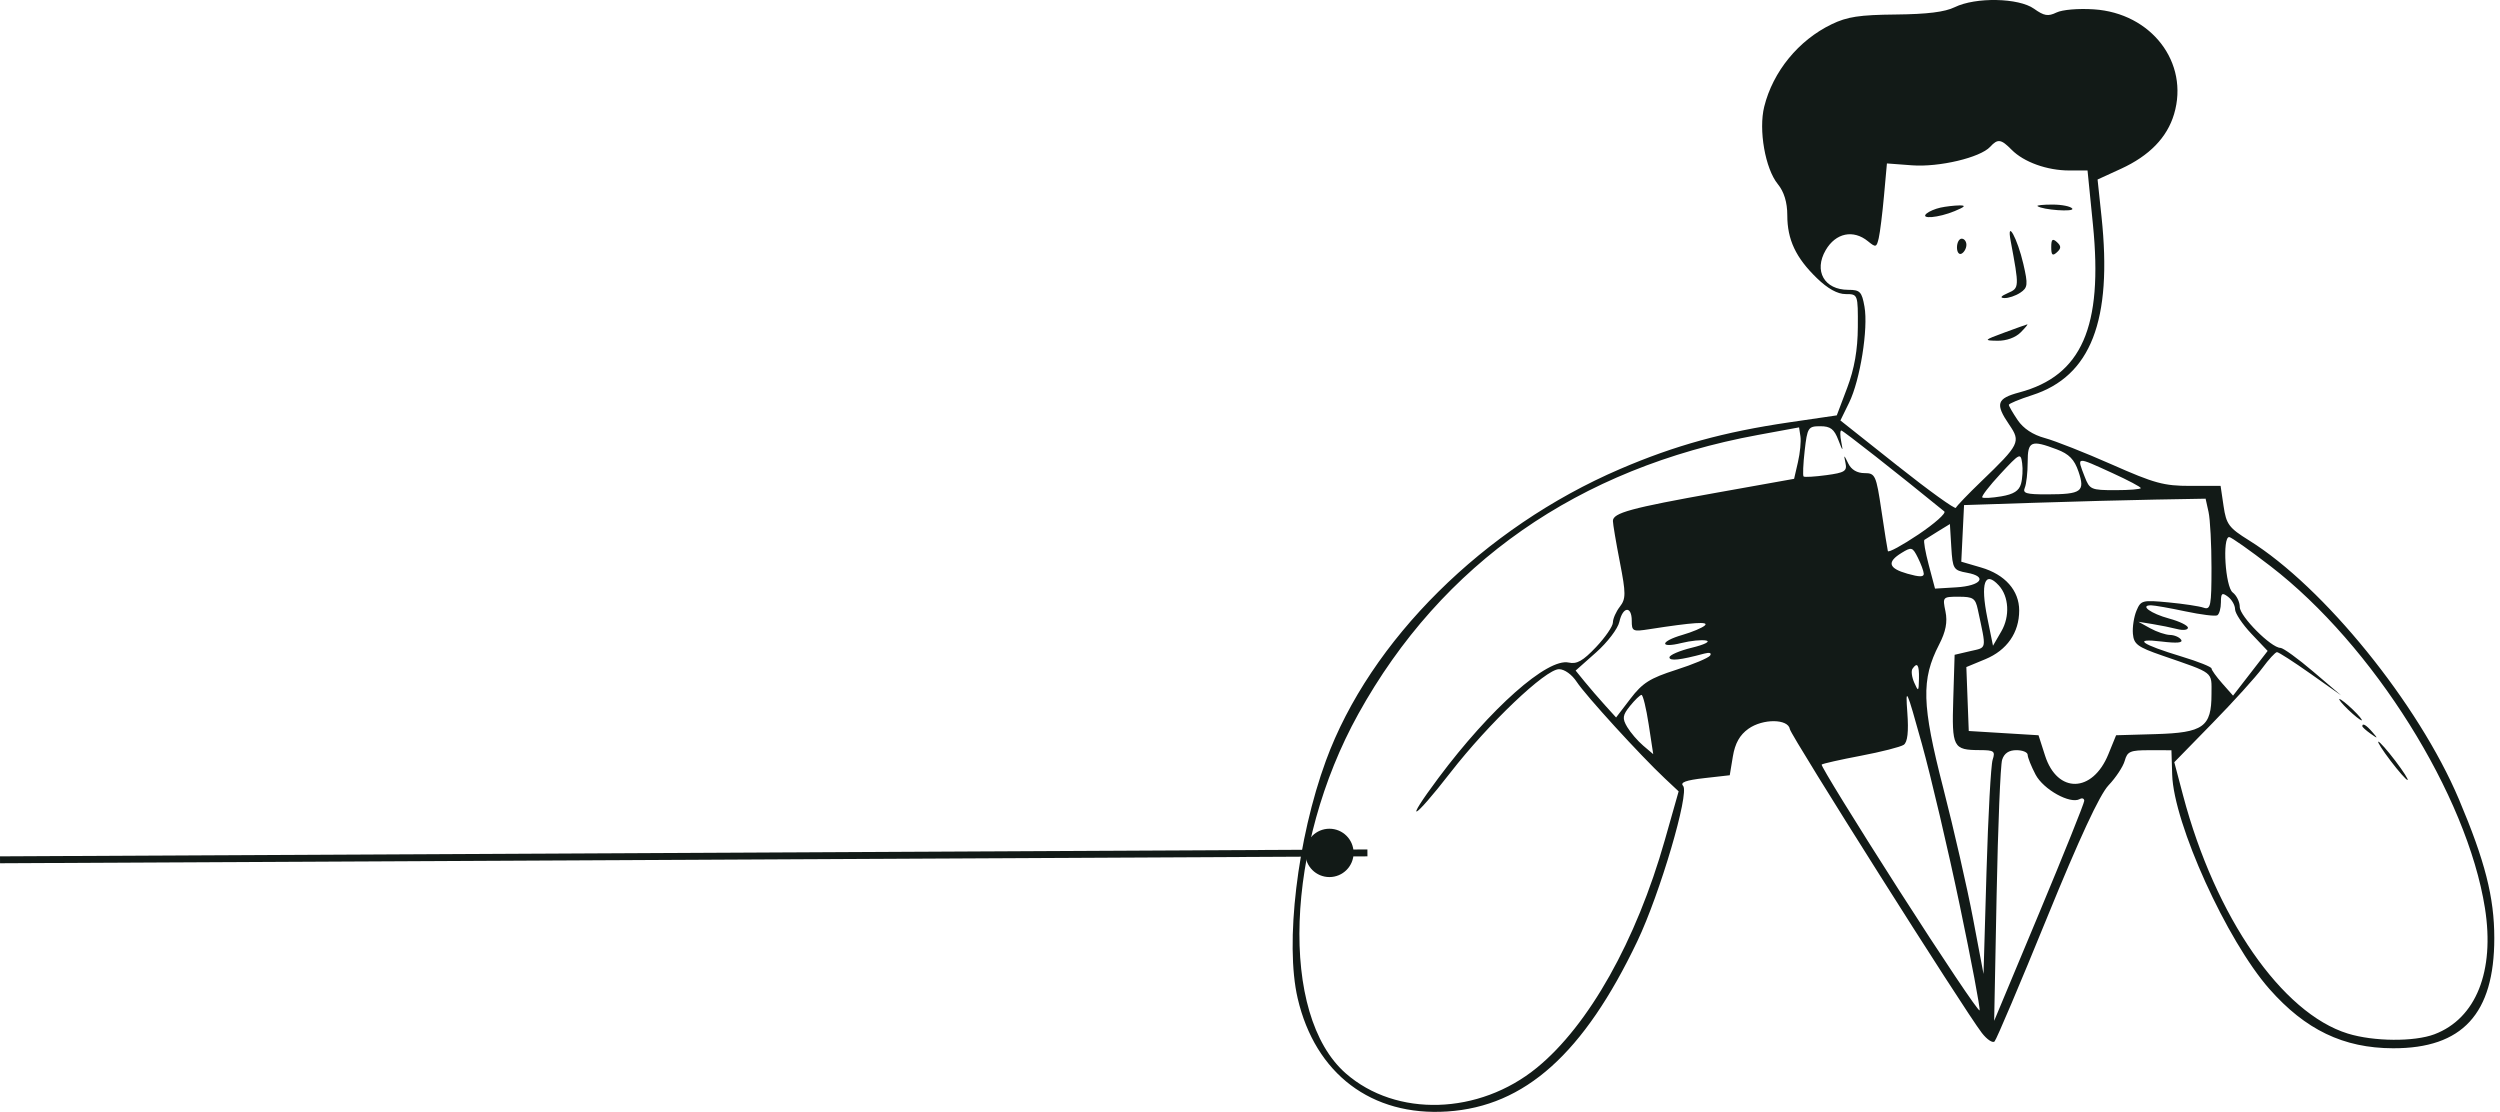
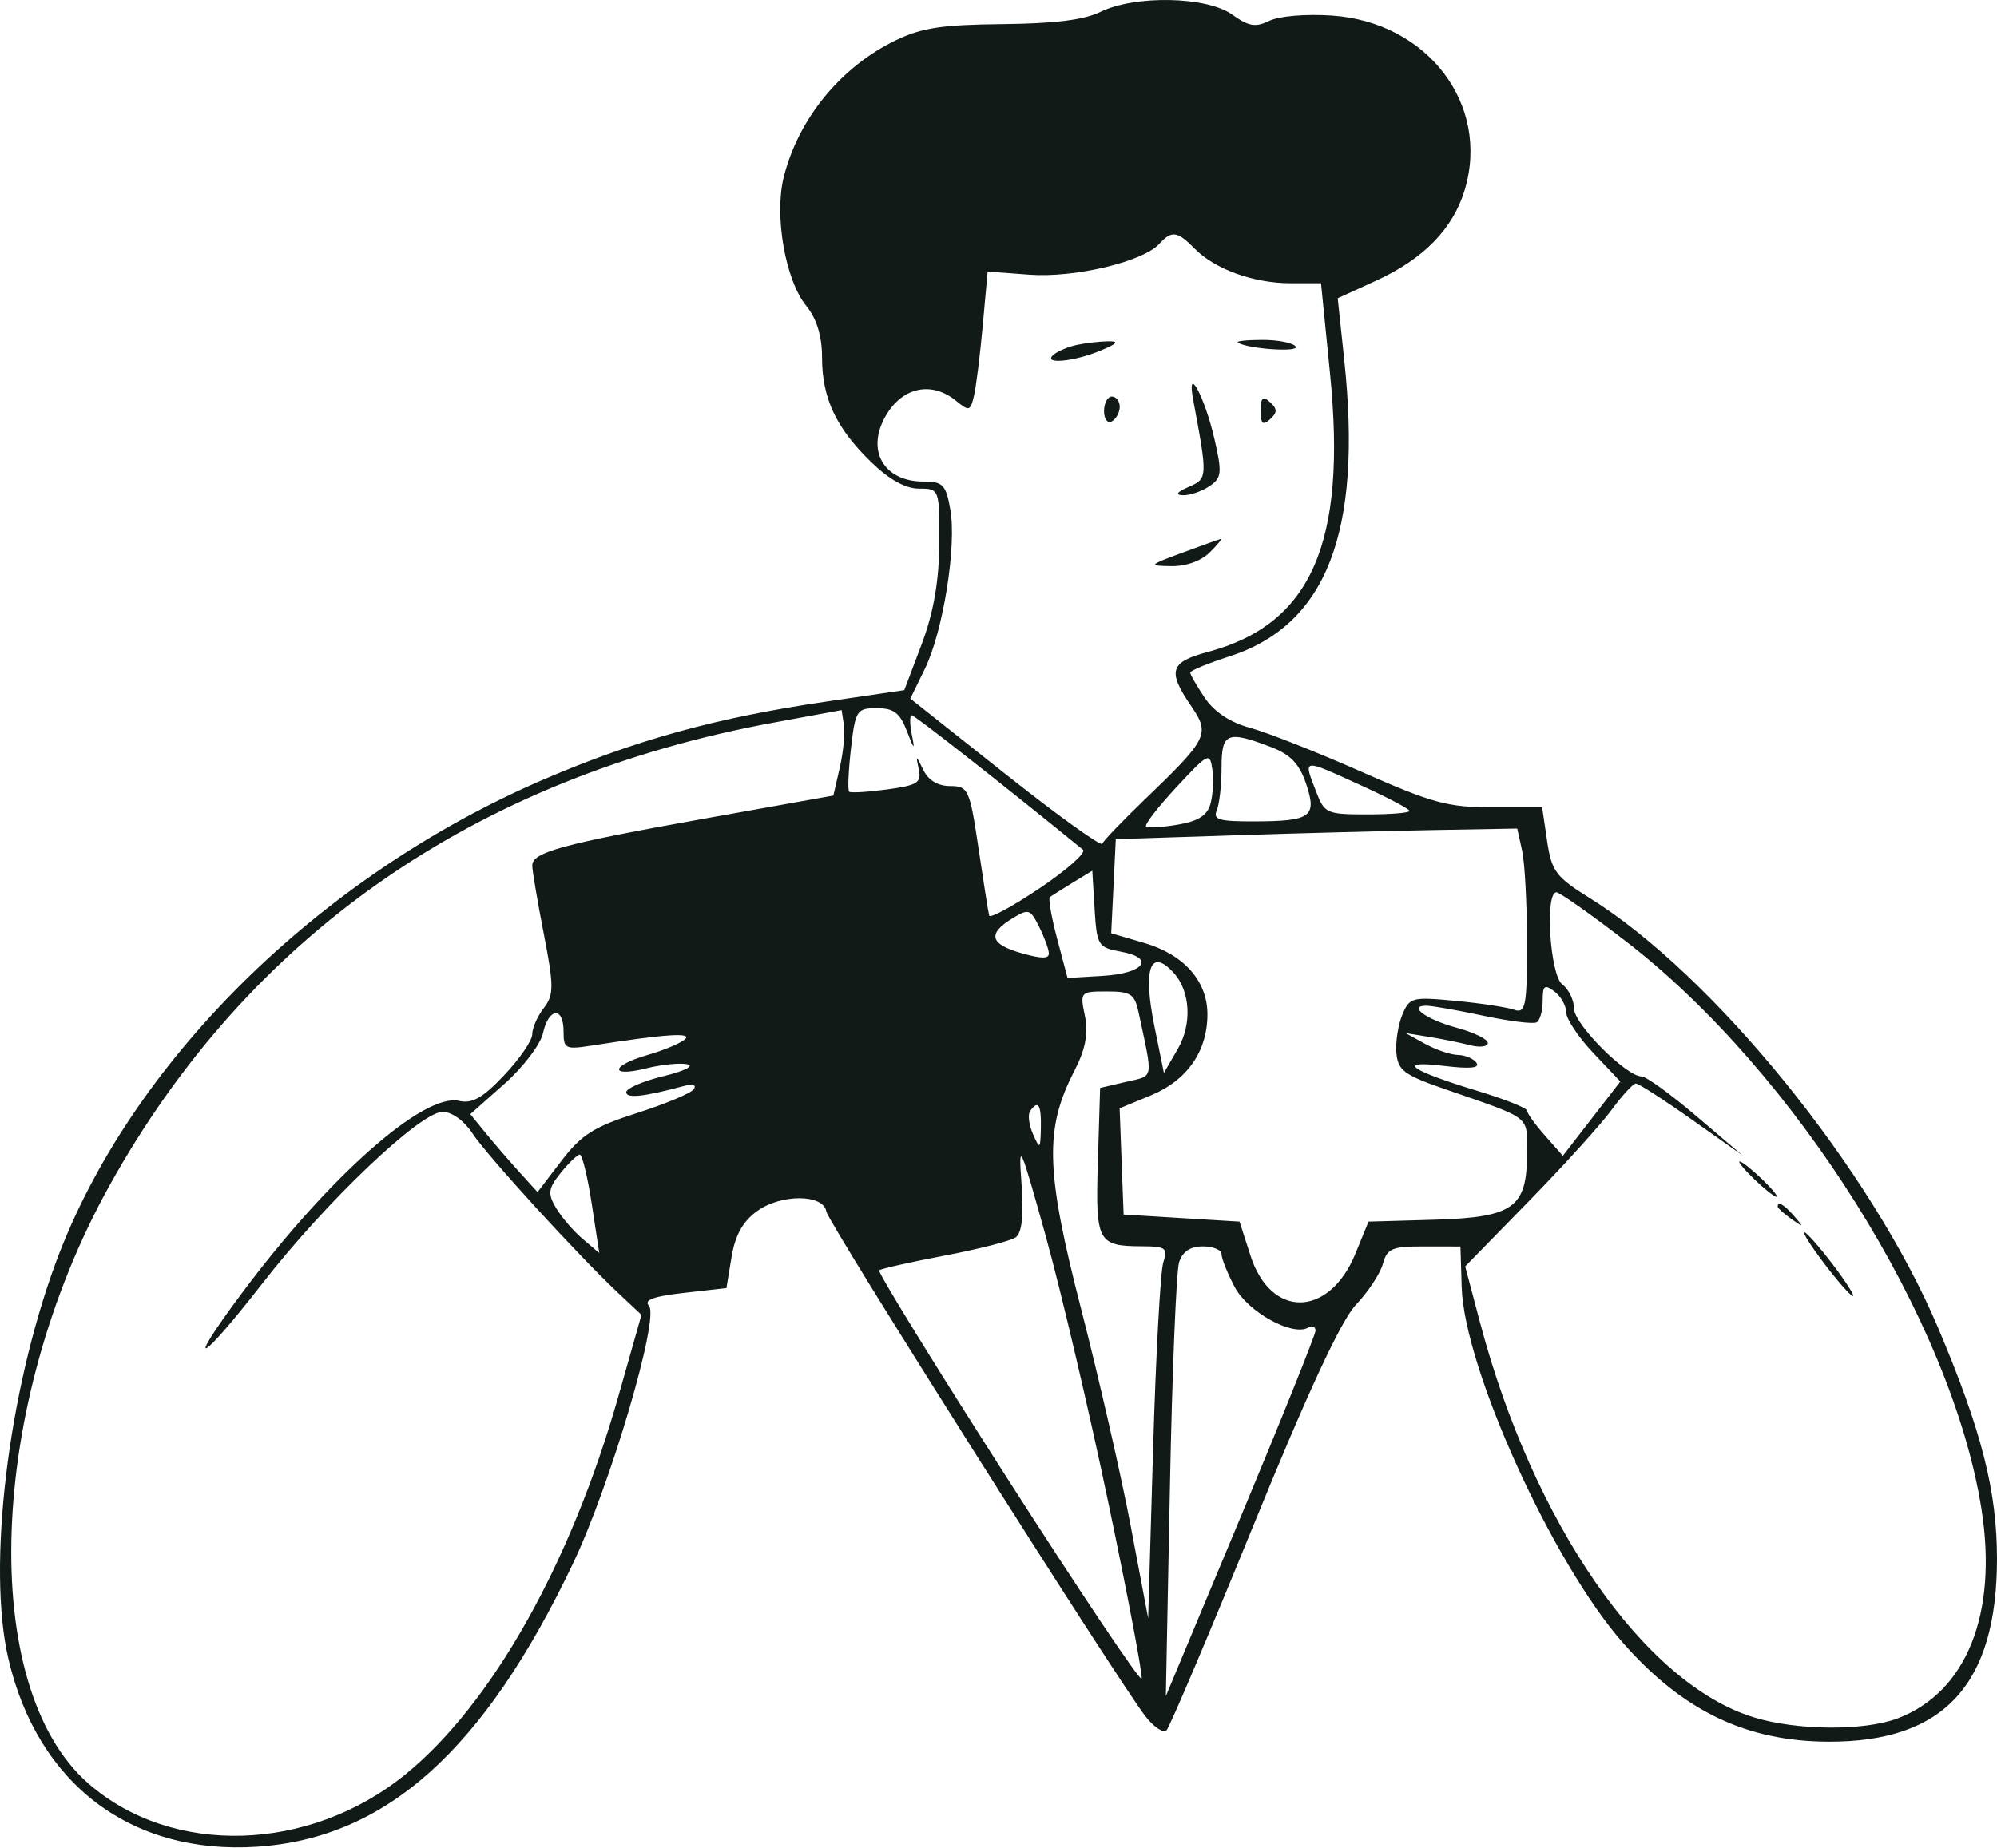
- <svg xmlns="http://www.w3.org/2000/svg" width="362" height="161" viewBox="0 0 362 161" fill="none">
-   <path fill-rule="evenodd" clip-rule="evenodd" d="M283.044 1.04C281.618 1.738 279.078 2.054 274.513 2.101C269.235 2.154 267.489 2.42 265.219 3.514C260.433 5.822 256.723 10.357 255.459 15.448C254.622 18.816 255.607 24.433 257.426 26.657C258.332 27.765 258.8 29.3 258.8 31.161C258.8 34.7 260.026 37.31 263.08 40.27C264.663 41.803 266.07 42.584 267.253 42.584C269.026 42.584 269.038 42.615 269.014 47.367C268.997 50.642 268.513 53.412 267.478 56.148L265.966 60.146L259.13 61.148C249.623 62.54 242.544 64.493 234.572 67.919C214.851 76.394 198.38 92.73 191.993 110.148C187.852 121.441 186.049 136.593 187.9 144.548C190.445 155.495 198.614 161.671 209.582 160.942C220.813 160.195 229.329 152.56 237.092 136.275C240.358 129.425 244.66 114.824 243.715 113.795C243.252 113.29 244.112 112.974 246.769 112.674L250.468 112.256L250.919 109.532C251.234 107.63 251.915 106.421 253.172 105.526C255.268 104.035 258.933 104.068 259.172 105.581C259.326 106.55 284.437 146.284 286.968 149.563C287.709 150.523 288.54 151.078 288.815 150.797C289.09 150.517 292.485 142.51 296.36 133.005C301.108 121.354 304.028 115.066 305.321 113.706C306.375 112.597 307.428 111 307.662 110.157C308.039 108.801 308.449 108.626 311.255 108.63L314.423 108.635L314.532 112.179C314.751 119.246 322.442 136.205 328.596 143.189C333.818 149.116 339.334 151.766 346.5 151.789C356.552 151.823 361.174 146.801 361.174 135.847C361.174 129.925 359.835 124.675 356.039 115.709C350.191 101.9 336.472 84.978 325.675 78.257C322.737 76.428 322.362 75.925 321.974 73.29L321.542 70.358H317.173C313.312 70.358 311.987 69.997 305.795 67.259C301.941 65.555 297.581 63.833 296.105 63.433C294.356 62.959 292.98 62.051 292.152 60.823C291.454 59.788 290.881 58.797 290.88 58.622C290.879 58.447 292.394 57.817 294.248 57.221C302.757 54.488 305.898 46.407 304.298 31.357L303.729 25.994L307.11 24.444C311.229 22.556 313.796 19.915 314.805 16.523C317.023 9.073 311.53 1.898 303.191 1.353C300.943 1.205 298.624 1.402 297.779 1.811C296.554 2.404 295.993 2.31 294.52 1.262C292.298 -0.319 286.068 -0.439 283.044 1.04ZM291.283 21.684C293.043 23.47 296.42 24.685 299.625 24.685H302.275L303.06 32.554C304.537 47.33 301.43 54.408 292.413 56.818C289.113 57.699 288.871 58.473 290.944 61.506C292.635 63.981 292.449 64.356 286.888 69.705C284.968 71.552 283.314 73.274 283.213 73.532C283.111 73.79 279.308 71.05 274.76 67.442L266.491 60.882L267.753 58.303C269.348 55.041 270.54 47.592 269.977 44.404C269.594 42.239 269.332 41.967 267.634 41.967C264.158 41.967 262.605 39.237 264.362 36.217C265.812 33.727 268.357 33.195 270.487 34.938C271.618 35.864 271.727 35.832 272.043 34.475C272.229 33.673 272.571 30.913 272.804 28.341L273.227 23.665L276.862 23.938C280.783 24.231 286.744 22.819 288.178 21.256C289.274 20.062 289.75 20.128 291.283 21.684ZM280.981 30.063C280.23 30.226 279.324 30.61 278.968 30.917C277.971 31.773 280.683 31.542 283.029 30.571C284.551 29.941 284.726 29.728 283.711 29.744C282.96 29.756 281.732 29.899 280.981 30.063ZM295.029 29.844C295.741 30.397 300.427 30.732 300.066 30.203C299.848 29.884 298.561 29.623 297.207 29.623C295.853 29.623 294.873 29.722 295.029 29.844ZM291.141 34.869C292.404 41.627 292.4 41.712 290.746 42.432C289.718 42.88 289.54 43.132 290.235 43.159C290.82 43.183 291.852 42.836 292.528 42.389C293.627 41.662 293.675 41.224 292.981 38.223C292.126 34.52 290.533 31.617 291.141 34.869ZM283.37 35.831C283.37 36.53 283.677 36.93 284.052 36.721C284.428 36.511 284.735 35.939 284.735 35.45C284.735 34.96 284.428 34.56 284.052 34.56C283.677 34.56 283.37 35.133 283.37 35.831ZM297.02 35.795C297.02 36.947 297.202 37.111 297.839 36.535C298.475 35.959 298.475 35.63 297.839 35.054C297.202 34.478 297.02 34.642 297.02 35.795ZM290.195 48.169C287.237 49.264 287.201 49.307 289.236 49.34C290.518 49.36 291.833 48.888 292.583 48.139C293.263 47.46 293.695 46.934 293.542 46.969C293.39 47.004 291.884 47.544 290.195 48.169ZM260.343 66.914L259.786 69.334L248.544 71.345C236.12 73.567 233.547 74.269 233.549 75.435C233.549 75.868 234.002 78.546 234.555 81.387C235.441 85.937 235.441 86.707 234.554 87.851C234 88.565 233.548 89.593 233.548 90.136C233.548 90.678 232.449 92.282 231.106 93.701C229.222 95.692 228.322 96.203 227.163 95.94C224.08 95.24 215.818 102.556 208.279 112.659C203.133 119.557 204.549 118.914 210.023 111.869C215.564 104.736 223.796 96.898 225.746 96.898C226.54 96.898 227.619 97.675 228.324 98.754C229.588 100.69 237.534 109.396 241.04 112.688L243.067 114.59L241.069 121.637C236.932 136.227 230.053 148.467 222.54 154.606C214.154 161.457 202.169 161.815 194.875 155.432C185.232 146.993 186.082 122.511 196.683 103.379C208.766 81.573 228.545 67.765 254.552 62.98L260.506 61.884L260.704 63.19C260.813 63.907 260.65 65.584 260.343 66.914ZM266.196 63.724C266.828 65.374 266.904 65.429 266.623 64.032C266.435 63.099 266.433 62.335 266.618 62.335C266.876 62.335 274.754 68.525 281.533 74.054C281.836 74.302 280.151 75.803 277.788 77.391C275.424 78.98 273.432 80.061 273.361 79.794C273.289 79.526 272.87 76.878 272.429 73.907C271.67 68.799 271.537 68.507 269.968 68.507C268.906 68.507 268.067 68.008 267.632 67.118C266.978 65.782 266.962 65.78 267.231 67.059C267.474 68.216 267.114 68.443 264.458 68.802C262.779 69.03 261.295 69.117 261.16 68.996C261.026 68.874 261.097 67.187 261.319 65.246C261.699 61.908 261.822 61.718 263.574 61.718C265.052 61.718 265.583 62.124 266.196 63.724ZM297.832 65.072C299.602 65.74 300.369 66.528 300.967 68.287C301.95 71.186 301.422 71.571 296.435 71.584C293.379 71.591 292.847 71.432 293.193 70.616C293.421 70.079 293.607 68.413 293.607 66.913C293.607 63.862 294.082 63.655 297.832 65.072ZM292.643 70.055C292.362 71.068 291.575 71.569 289.79 71.871C288.435 72.101 287.194 72.171 287.034 72.026C286.874 71.881 288.057 70.347 289.663 68.618C292.465 65.601 292.592 65.538 292.807 67.065C292.931 67.94 292.856 69.285 292.643 70.055ZM305.912 68.516C308.153 69.539 309.987 70.511 309.987 70.676C309.987 70.841 308.328 70.976 306.3 70.976C302.779 70.976 302.579 70.889 301.864 69.032C300.709 66.036 300.53 66.059 305.912 68.516ZM319.798 74.139C320.033 75.2 320.224 78.84 320.224 82.229C320.224 87.726 320.102 88.347 319.087 87.995C318.461 87.777 316.166 87.431 313.987 87.225C310.197 86.867 309.997 86.919 309.36 88.433C308.995 89.302 308.762 90.799 308.843 91.759C308.972 93.283 309.507 93.683 313.072 94.918C320.742 97.576 320.224 97.171 320.224 100.52C320.224 105.261 319.049 106.1 312.124 106.3L306.412 106.465L305.287 109.225C302.997 114.84 297.903 114.95 296.127 109.422L295.177 106.465L290.127 106.157L285.076 105.848L284.901 101.219L284.727 96.59L287.476 95.452C290.609 94.156 292.379 91.61 292.379 88.399C292.379 85.498 290.33 83.186 286.863 82.173L283.994 81.334L284.194 77.235L284.394 73.136L294.631 72.802C300.262 72.619 308.131 72.41 312.12 72.339L319.371 72.21L319.798 74.139ZM284.825 82.935C287.876 83.487 286.882 84.83 283.263 85.047L280.191 85.231L279.282 81.803C278.781 79.918 278.499 78.285 278.653 78.174C278.807 78.064 279.701 77.503 280.64 76.927L282.346 75.882L282.548 79.221C282.741 82.393 282.855 82.579 284.825 82.935ZM328.787 81.995C343.625 93.421 357.233 115.129 359.82 131.496C361.265 140.637 358.52 147.489 352.505 149.762C349.58 150.867 343.716 150.82 339.967 149.662C330.415 146.712 320.761 132.766 316.116 115.205L314.837 110.368L320.359 104.713C323.397 101.603 326.647 98.017 327.58 96.744C328.514 95.471 329.472 94.43 329.709 94.43C329.946 94.43 332.132 95.837 334.566 97.558L338.993 100.687L334.958 97.25C332.739 95.359 330.602 93.812 330.209 93.812C328.868 93.812 324.319 89.246 324.319 87.899C324.319 87.161 323.859 86.212 323.296 85.789C322.228 84.987 321.767 77.765 322.784 77.765C323.065 77.765 325.767 79.668 328.787 81.995ZM278.562 83.074C278.584 83.567 277.94 83.568 276.204 83.077C273.44 82.294 273.184 81.389 275.351 80.058C276.797 79.17 276.933 79.21 277.709 80.755C278.161 81.656 278.545 82.7 278.562 83.074ZM289.425 84.767C290.896 86.37 291.057 89.241 289.798 91.413L288.585 93.504L287.77 89.494C286.739 84.423 287.393 82.554 289.425 84.767ZM323.637 88.222C323.637 88.798 324.699 90.392 325.996 91.763L328.356 94.255L325.851 97.492L323.346 100.728L321.789 98.967C320.932 97.999 320.23 97.021 320.228 96.795C320.226 96.568 318.305 95.799 315.959 95.088C309.975 93.272 308.763 92.383 312.961 92.89C315.253 93.167 316.135 93.086 315.821 92.626C315.571 92.26 314.847 91.951 314.212 91.939C313.578 91.927 312.29 91.493 311.352 90.976L309.646 90.034L311.693 90.365C312.819 90.547 314.431 90.874 315.276 91.092C316.121 91.31 316.812 91.221 316.812 90.896C316.812 90.571 315.596 89.975 314.111 89.573C311.43 88.846 309.769 87.632 311.482 87.65C311.974 87.655 314.21 88.05 316.453 88.527C318.695 89.004 320.768 89.261 321.06 89.098C321.351 88.935 321.589 88.09 321.589 87.22C321.589 85.883 321.748 85.757 322.613 86.406C323.176 86.829 323.637 87.646 323.637 88.222ZM286.387 88.257C287.657 94.206 287.747 93.711 285.294 94.284L283.029 94.814L282.833 101.207C282.617 108.255 282.797 108.6 286.692 108.616C288.752 108.624 288.942 108.769 288.534 110.014C288.283 110.778 287.884 118.069 287.646 126.216L287.214 141.029L285.696 133.005C284.861 128.592 282.915 120.074 281.373 114.076C278.273 102.025 278.17 98.394 280.784 93.329C281.752 91.455 282.019 90.064 281.705 88.546C281.267 86.439 281.296 86.406 283.626 86.406C285.711 86.406 286.038 86.625 286.387 88.257ZM236.278 89.881C236.278 91.417 236.417 91.484 238.837 91.106C245.178 90.117 247.526 89.961 246.857 90.572C246.481 90.914 245.023 91.528 243.615 91.934C240.358 92.876 240.241 93.917 243.482 93.107C244.817 92.774 246.43 92.613 247.065 92.751C247.713 92.89 246.796 93.347 244.98 93.788C243.197 94.222 241.738 94.851 241.738 95.187C241.738 95.75 243.291 95.582 246.771 94.642C247.544 94.434 247.881 94.546 247.622 94.926C247.386 95.272 245.163 96.204 242.684 96.998C238.912 98.206 237.835 98.886 236.092 101.167L234.009 103.892L232.379 102.093C231.482 101.103 230.164 99.574 229.45 98.696L228.152 97.098L231.12 94.463C232.753 93.015 234.267 91.026 234.484 90.044C234.977 87.812 236.278 87.695 236.278 89.881ZM277.867 98.287C277.826 100.163 277.782 100.2 277.183 98.848C276.83 98.052 276.715 97.15 276.925 96.842C277.624 95.819 277.911 96.259 277.867 98.287ZM283.767 131.066C285.461 139.165 286.756 146.02 286.644 146.3C286.533 146.579 281.279 138.743 274.969 128.885C268.659 119.027 263.623 110.848 263.776 110.71C263.928 110.571 266.48 109.997 269.446 109.434C272.412 108.87 275.209 108.157 275.66 107.848C276.215 107.469 276.385 105.945 276.181 103.172C275.9 99.34 276.044 99.649 278.283 107.7C279.605 112.452 282.073 122.967 283.767 131.066ZM238.731 104.901L239.387 109.201L237.936 107.968C237.139 107.29 236.096 106.076 235.619 105.27C234.879 104.019 234.938 103.573 236.027 102.222C236.728 101.352 237.475 100.632 237.687 100.621C237.9 100.61 238.369 102.537 238.731 104.901ZM340.017 102.762C340.898 103.611 341.773 104.305 341.961 104.305C342.149 104.305 341.581 103.611 340.699 102.762C339.817 101.913 338.942 101.219 338.755 101.219C338.567 101.219 339.135 101.913 340.017 102.762ZM342.064 105.155C342.064 105.283 342.601 105.77 343.258 106.236C344.341 107.003 344.365 106.981 343.516 106.002C342.624 104.974 342.064 104.647 342.064 105.155ZM346.159 110.168C347.321 111.696 348.426 112.946 348.613 112.946C348.801 112.946 348.004 111.696 346.842 110.168C345.679 108.641 344.575 107.391 344.387 107.391C344.2 107.391 344.997 108.641 346.159 110.168ZM293.607 109.304C293.607 109.676 294.121 110.961 294.748 112.157C295.885 114.323 299.766 116.477 301.145 115.707C301.504 115.506 301.797 115.621 301.797 115.963C301.797 116.305 298.863 123.612 295.277 132.201L288.755 147.818L289.11 129.611C289.305 119.596 289.665 110.778 289.909 110.014C290.21 109.075 290.881 108.625 291.981 108.625C292.875 108.625 293.607 108.93 293.607 109.304Z" fill="#121A17" />
-   <line x1="198.003" y1="123.5" x2="0.003" y2="124.5" stroke="#121A17" />
-   <circle r="3.5" transform="matrix(-1 0 0 1 192.5 123.5)" fill="#121A17" />
+ <svg xmlns="http://www.w3.org/2000/svg" width="174" height="161" viewBox="0 0 174 161" fill="none">
+   <path fill-rule="evenodd" clip-rule="evenodd" d="M95.87 1.04C94.444 1.738 91.904 2.054 87.339 2.101C82.061 2.154 80.315 2.42 78.045 3.514C73.259 5.822 69.549 10.357 68.285 15.448C67.448 18.816 68.433 24.433 70.252 26.657C71.158 27.765 71.626 29.3 71.626 31.161C71.626 34.7 72.852 37.31 75.906 40.27C77.489 41.803 78.896 42.584 80.079 42.584C81.852 42.584 81.864 42.615 81.84 47.367C81.823 50.642 81.339 53.412 80.304 56.148L78.792 60.146L71.956 61.148C62.449 62.54 55.37 64.493 47.398 67.919C27.677 76.394 11.206 92.73 4.819 110.148C0.678 121.441 -1.125 136.593 0.726 144.548C3.271 155.495 11.44 161.671 22.408 160.942C33.639 160.195 42.155 152.56 49.918 136.275C53.184 129.425 57.486 114.824 56.541 113.795C56.078 113.29 56.938 112.974 59.595 112.674L63.294 112.256L63.745 109.532C64.06 107.63 64.741 106.421 65.998 105.526C68.094 104.035 71.759 104.068 71.998 105.581C72.152 106.55 97.263 146.284 99.794 149.563C100.535 150.523 101.366 151.078 101.641 150.797C101.916 150.517 105.311 142.51 109.186 133.005C113.934 121.354 116.854 115.066 118.147 113.706C119.201 112.597 120.254 111 120.488 110.157C120.865 108.801 121.275 108.626 124.081 108.63L127.249 108.635L127.358 112.179C127.577 119.246 135.268 136.205 141.422 143.189C146.644 149.116 152.16 151.766 159.326 151.789C169.378 151.823 174 146.801 174 135.847C174 129.925 172.661 124.675 168.865 115.709C163.017 101.9 149.298 84.978 138.501 78.257C135.563 76.428 135.188 75.925 134.8 73.29L134.368 70.358H129.999C126.138 70.358 124.813 69.997 118.621 67.259C114.767 65.555 110.407 63.833 108.931 63.433C107.182 62.959 105.806 62.051 104.978 60.823C104.28 59.788 103.707 58.797 103.706 58.622C103.705 58.447 105.22 57.817 107.074 57.221C115.583 54.488 118.724 46.407 117.124 31.357L116.555 25.994L119.936 24.444C124.055 22.556 126.622 19.915 127.631 16.523C129.849 9.073 124.356 1.898 116.017 1.353C113.769 1.205 111.45 1.402 110.605 1.811C109.38 2.404 108.819 2.31 107.346 1.262C105.124 -0.319 98.894 -0.439 95.87 1.04ZM104.109 21.684C105.869 23.47 109.246 24.685 112.451 24.685H115.101L115.886 32.554C117.363 47.33 114.256 54.408 105.239 56.818C101.939 57.699 101.697 58.473 103.77 61.506C105.461 63.981 105.275 64.356 99.714 69.705C97.794 71.552 96.14 73.274 96.039 73.532C95.937 73.79 92.134 71.05 87.586 67.442L79.317 60.882L80.579 58.303C82.174 55.041 83.366 47.592 82.803 44.404C82.42 42.239 82.158 41.967 80.46 41.967C76.984 41.967 75.431 39.237 77.188 36.217C78.638 33.727 81.183 33.195 83.313 34.938C84.444 35.864 84.553 35.832 84.869 34.475C85.055 33.673 85.397 30.913 85.63 28.341L86.053 23.665L89.688 23.938C93.609 24.231 99.57 22.819 101.004 21.256C102.1 20.062 102.576 20.128 104.109 21.684ZM93.807 30.063C93.056 30.226 92.15 30.61 91.794 30.917C90.797 31.773 93.509 31.542 95.855 30.571C97.377 29.941 97.552 29.728 96.537 29.744C95.786 29.756 94.558 29.899 93.807 30.063ZM107.855 29.844C108.567 30.397 113.253 30.732 112.892 30.203C112.674 29.884 111.387 29.623 110.033 29.623C108.679 29.623 107.699 29.722 107.855 29.844ZM103.967 34.869C105.23 41.627 105.226 41.712 103.572 42.432C102.544 42.88 102.366 43.132 103.061 43.159C103.646 43.183 104.678 42.836 105.354 42.389C106.453 41.662 106.501 41.224 105.807 38.223C104.952 34.52 103.359 31.617 103.967 34.869ZM96.196 35.831C96.196 36.53 96.503 36.93 96.878 36.721C97.254 36.511 97.561 35.939 97.561 35.45C97.561 34.96 97.254 34.56 96.878 34.56C96.503 34.56 96.196 35.133 96.196 35.831ZM109.846 35.795C109.846 36.947 110.028 37.111 110.665 36.535C111.301 35.959 111.301 35.63 110.665 35.054C110.028 34.478 109.846 34.642 109.846 35.795ZM103.021 48.169C100.063 49.264 100.027 49.307 102.062 49.34C103.344 49.36 104.659 48.888 105.409 48.139C106.089 47.46 106.521 46.934 106.368 46.969C106.216 47.004 104.71 47.544 103.021 48.169ZM73.169 66.914L72.612 69.334L61.37 71.345C48.946 73.567 46.373 74.269 46.375 75.435C46.375 75.868 46.828 78.546 47.381 81.387C48.267 85.937 48.267 86.707 47.38 87.851C46.826 88.565 46.374 89.593 46.374 90.136C46.374 90.678 45.275 92.282 43.932 93.701C42.048 95.692 41.148 96.203 39.989 95.94C36.906 95.24 28.644 102.556 21.105 112.659C15.959 119.557 17.375 118.914 22.849 111.869C28.39 104.736 36.622 96.898 38.572 96.898C39.366 96.898 40.445 97.675 41.15 98.754C42.414 100.69 50.36 109.396 53.866 112.688L55.893 114.59L53.895 121.637C49.758 136.227 42.879 148.467 35.366 154.606C26.98 161.457 14.995 161.815 7.701 155.432C-1.942 146.993 -1.092 122.511 9.509 103.379C21.592 81.573 41.371 67.765 67.378 62.98L73.332 61.884L73.53 63.19C73.639 63.907 73.476 65.584 73.169 66.914ZM79.022 63.724C79.654 65.374 79.73 65.429 79.449 64.032C79.261 63.099 79.259 62.335 79.444 62.335C79.702 62.335 87.58 68.525 94.359 74.054C94.662 74.302 92.977 75.803 90.614 77.391C88.25 78.98 86.258 80.061 86.187 79.794C86.115 79.526 85.696 76.878 85.255 73.907C84.496 68.799 84.363 68.507 82.794 68.507C81.732 68.507 80.893 68.008 80.458 67.118C79.804 65.782 79.788 65.78 80.057 67.059C80.3 68.216 79.94 68.443 77.284 68.802C75.605 69.03 74.121 69.117 73.986 68.996C73.852 68.874 73.923 67.187 74.145 65.246C74.525 61.908 74.648 61.718 76.4 61.718C77.878 61.718 78.409 62.124 79.022 63.724ZM110.658 65.072C112.428 65.74 113.195 66.528 113.793 68.287C114.776 71.186 114.248 71.571 109.261 71.584C106.205 71.591 105.673 71.432 106.019 70.616C106.247 70.079 106.433 68.413 106.433 66.913C106.433 63.862 106.908 63.655 110.658 65.072ZM105.469 70.055C105.188 71.068 104.401 71.569 102.616 71.871C101.261 72.101 100.02 72.171 99.86 72.026C99.7 71.881 100.883 70.347 102.489 68.618C105.291 65.601 105.418 65.538 105.633 67.065C105.757 67.94 105.682 69.285 105.469 70.055ZM118.738 68.516C120.979 69.539 122.813 70.511 122.813 70.676C122.813 70.841 121.154 70.976 119.126 70.976C115.605 70.976 115.405 70.889 114.69 69.032C113.535 66.036 113.356 66.059 118.738 68.516ZM132.624 74.139C132.859 75.2 133.05 78.84 133.05 82.229C133.05 87.726 132.928 88.347 131.913 87.995C131.287 87.777 128.992 87.431 126.813 87.225C123.023 86.867 122.823 86.919 122.186 88.433C121.821 89.302 121.588 90.799 121.669 91.759C121.798 93.283 122.333 93.683 125.898 94.918C133.568 97.576 133.05 97.171 133.05 100.52C133.05 105.261 131.875 106.1 124.95 106.3L119.238 106.465L118.113 109.225C115.823 114.84 110.729 114.95 108.953 109.422L108.003 106.465L102.953 106.157L97.902 105.848L97.727 101.219L97.553 96.59L100.302 95.452C103.435 94.156 105.205 91.61 105.205 88.399C105.205 85.498 103.156 83.186 99.689 82.173L96.82 81.334L97.02 77.235L97.22 73.136L107.457 72.802C113.088 72.619 120.957 72.41 124.946 72.339L132.197 72.21L132.624 74.139ZM97.651 82.935C100.702 83.487 99.708 84.83 96.089 85.047L93.017 85.231L92.108 81.803C91.607 79.918 91.325 78.285 91.479 78.174C91.633 78.064 92.527 77.503 93.466 76.927L95.172 75.882L95.374 79.221C95.567 82.393 95.681 82.579 97.651 82.935ZM141.613 81.995C156.451 93.421 170.059 115.129 172.646 131.496C174.091 140.637 171.346 147.489 165.331 149.762C162.406 150.867 156.542 150.82 152.793 149.662C143.241 146.712 133.587 132.766 128.942 115.205L127.663 110.368L133.185 104.713C136.223 101.603 139.473 98.017 140.406 96.744C141.34 95.471 142.298 94.43 142.535 94.43C142.772 94.43 144.958 95.837 147.392 97.558L151.819 100.687L147.784 97.25C145.565 95.359 143.428 93.812 143.035 93.812C141.694 93.812 137.145 89.246 137.145 87.899C137.145 87.161 136.685 86.212 136.122 85.789C135.054 84.987 134.593 77.765 135.61 77.765C135.891 77.765 138.593 79.668 141.613 81.995ZM91.388 83.074C91.41 83.567 90.766 83.568 89.03 83.077C86.266 82.294 86.01 81.389 88.177 80.058C89.623 79.17 89.759 79.21 90.535 80.755C90.987 81.656 91.371 82.7 91.388 83.074ZM102.251 84.767C103.722 86.37 103.883 89.241 102.624 91.413L101.411 93.504L100.596 89.494C99.565 84.423 100.219 82.554 102.251 84.767ZM136.463 88.222C136.463 88.798 137.525 90.392 138.822 91.763L141.182 94.255L138.677 97.492L136.172 100.728L134.615 98.967C133.758 97.999 133.056 97.021 133.054 96.795C133.052 96.568 131.131 95.799 128.785 95.088C122.801 93.272 121.589 92.383 125.787 92.89C128.079 93.167 128.961 93.086 128.647 92.626C128.397 92.26 127.673 91.951 127.038 91.939C126.404 91.927 125.116 91.493 124.178 90.976L122.472 90.034L124.519 90.365C125.645 90.547 127.257 90.874 128.102 91.092C128.947 91.31 129.638 91.221 129.638 90.896C129.638 90.571 128.422 89.975 126.937 89.573C124.256 88.846 122.595 87.632 124.308 87.65C124.8 87.655 127.036 88.05 129.279 88.527C131.521 89.004 133.594 89.261 133.886 89.098C134.177 88.935 134.415 88.09 134.415 87.22C134.415 85.883 134.574 85.757 135.439 86.406C136.002 86.829 136.463 87.646 136.463 88.222ZM99.213 88.257C100.483 94.206 100.573 93.711 98.12 94.284L95.855 94.814L95.659 101.207C95.443 108.255 95.623 108.6 99.518 108.616C101.578 108.624 101.768 108.769 101.36 110.014C101.109 110.778 100.71 118.069 100.472 126.216L100.04 141.029L98.522 133.005C97.687 128.592 95.741 120.074 94.199 114.076C91.099 102.025 90.996 98.394 93.61 93.329C94.578 91.455 94.845 90.064 94.531 88.546C94.093 86.439 94.122 86.406 96.452 86.406C98.537 86.406 98.864 86.625 99.213 88.257ZM49.104 89.881C49.104 91.417 49.243 91.484 51.663 91.106C58.004 90.117 60.352 89.961 59.683 90.572C59.307 90.914 57.849 91.528 56.441 91.934C53.184 92.876 53.067 93.917 56.308 93.107C57.643 92.774 59.256 92.613 59.891 92.751C60.539 92.89 59.622 93.347 57.806 93.788C56.023 94.222 54.564 94.851 54.564 95.187C54.564 95.75 56.117 95.582 59.597 94.642C60.37 94.434 60.707 94.546 60.448 94.926C60.212 95.272 57.989 96.204 55.51 96.998C51.738 98.206 50.661 98.886 48.918 101.167L46.835 103.892L45.205 102.093C44.308 101.103 42.99 99.574 42.276 98.696L40.978 97.098L43.946 94.463C45.579 93.015 47.093 91.026 47.31 90.044C47.803 87.812 49.104 87.695 49.104 89.881ZM90.693 98.287C90.652 100.163 90.608 100.2 90.009 98.848C89.656 98.052 89.541 97.15 89.751 96.842C90.45 95.819 90.737 96.259 90.693 98.287ZM96.593 131.066C98.287 139.165 99.582 146.02 99.47 146.3C99.359 146.579 94.105 138.743 87.795 128.885C81.485 119.027 76.449 110.848 76.602 110.71C76.754 110.571 79.306 109.997 82.272 109.434C85.238 108.87 88.035 108.157 88.486 107.848C89.041 107.469 89.211 105.945 89.007 103.172C88.726 99.34 88.87 99.649 91.109 107.7C92.431 112.452 94.899 122.967 96.593 131.066ZM51.557 104.901L52.213 109.201L50.762 107.968C49.965 107.29 48.922 106.076 48.445 105.27C47.705 104.019 47.764 103.573 48.853 102.222C49.554 101.352 50.301 100.632 50.513 100.621C50.726 100.61 51.195 102.537 51.557 104.901ZM152.843 102.762C153.724 103.611 154.599 104.305 154.787 104.305C154.975 104.305 154.407 103.611 153.525 102.762C152.643 101.913 151.768 101.219 151.581 101.219C151.393 101.219 151.961 101.913 152.843 102.762ZM154.89 105.155C154.89 105.283 155.427 105.77 156.084 106.236C157.167 107.003 157.191 106.981 156.342 106.002C155.45 104.974 154.89 104.647 154.89 105.155ZM158.985 110.168C160.147 111.696 161.252 112.946 161.439 112.946C161.627 112.946 160.83 111.696 159.668 110.168C158.505 108.641 157.401 107.391 157.213 107.391C157.026 107.391 157.823 108.641 158.985 110.168ZM106.433 109.304C106.433 109.676 106.947 110.961 107.574 112.157C108.711 114.323 112.592 116.477 113.971 115.707C114.33 115.506 114.623 115.621 114.623 115.963C114.623 116.305 111.689 123.612 108.103 132.201L101.581 147.818L101.936 129.611C102.131 119.596 102.491 110.778 102.735 110.014C103.036 109.075 103.707 108.625 104.807 108.625C105.701 108.625 106.433 108.93 106.433 109.304Z" fill="#121A17" />
</svg>
